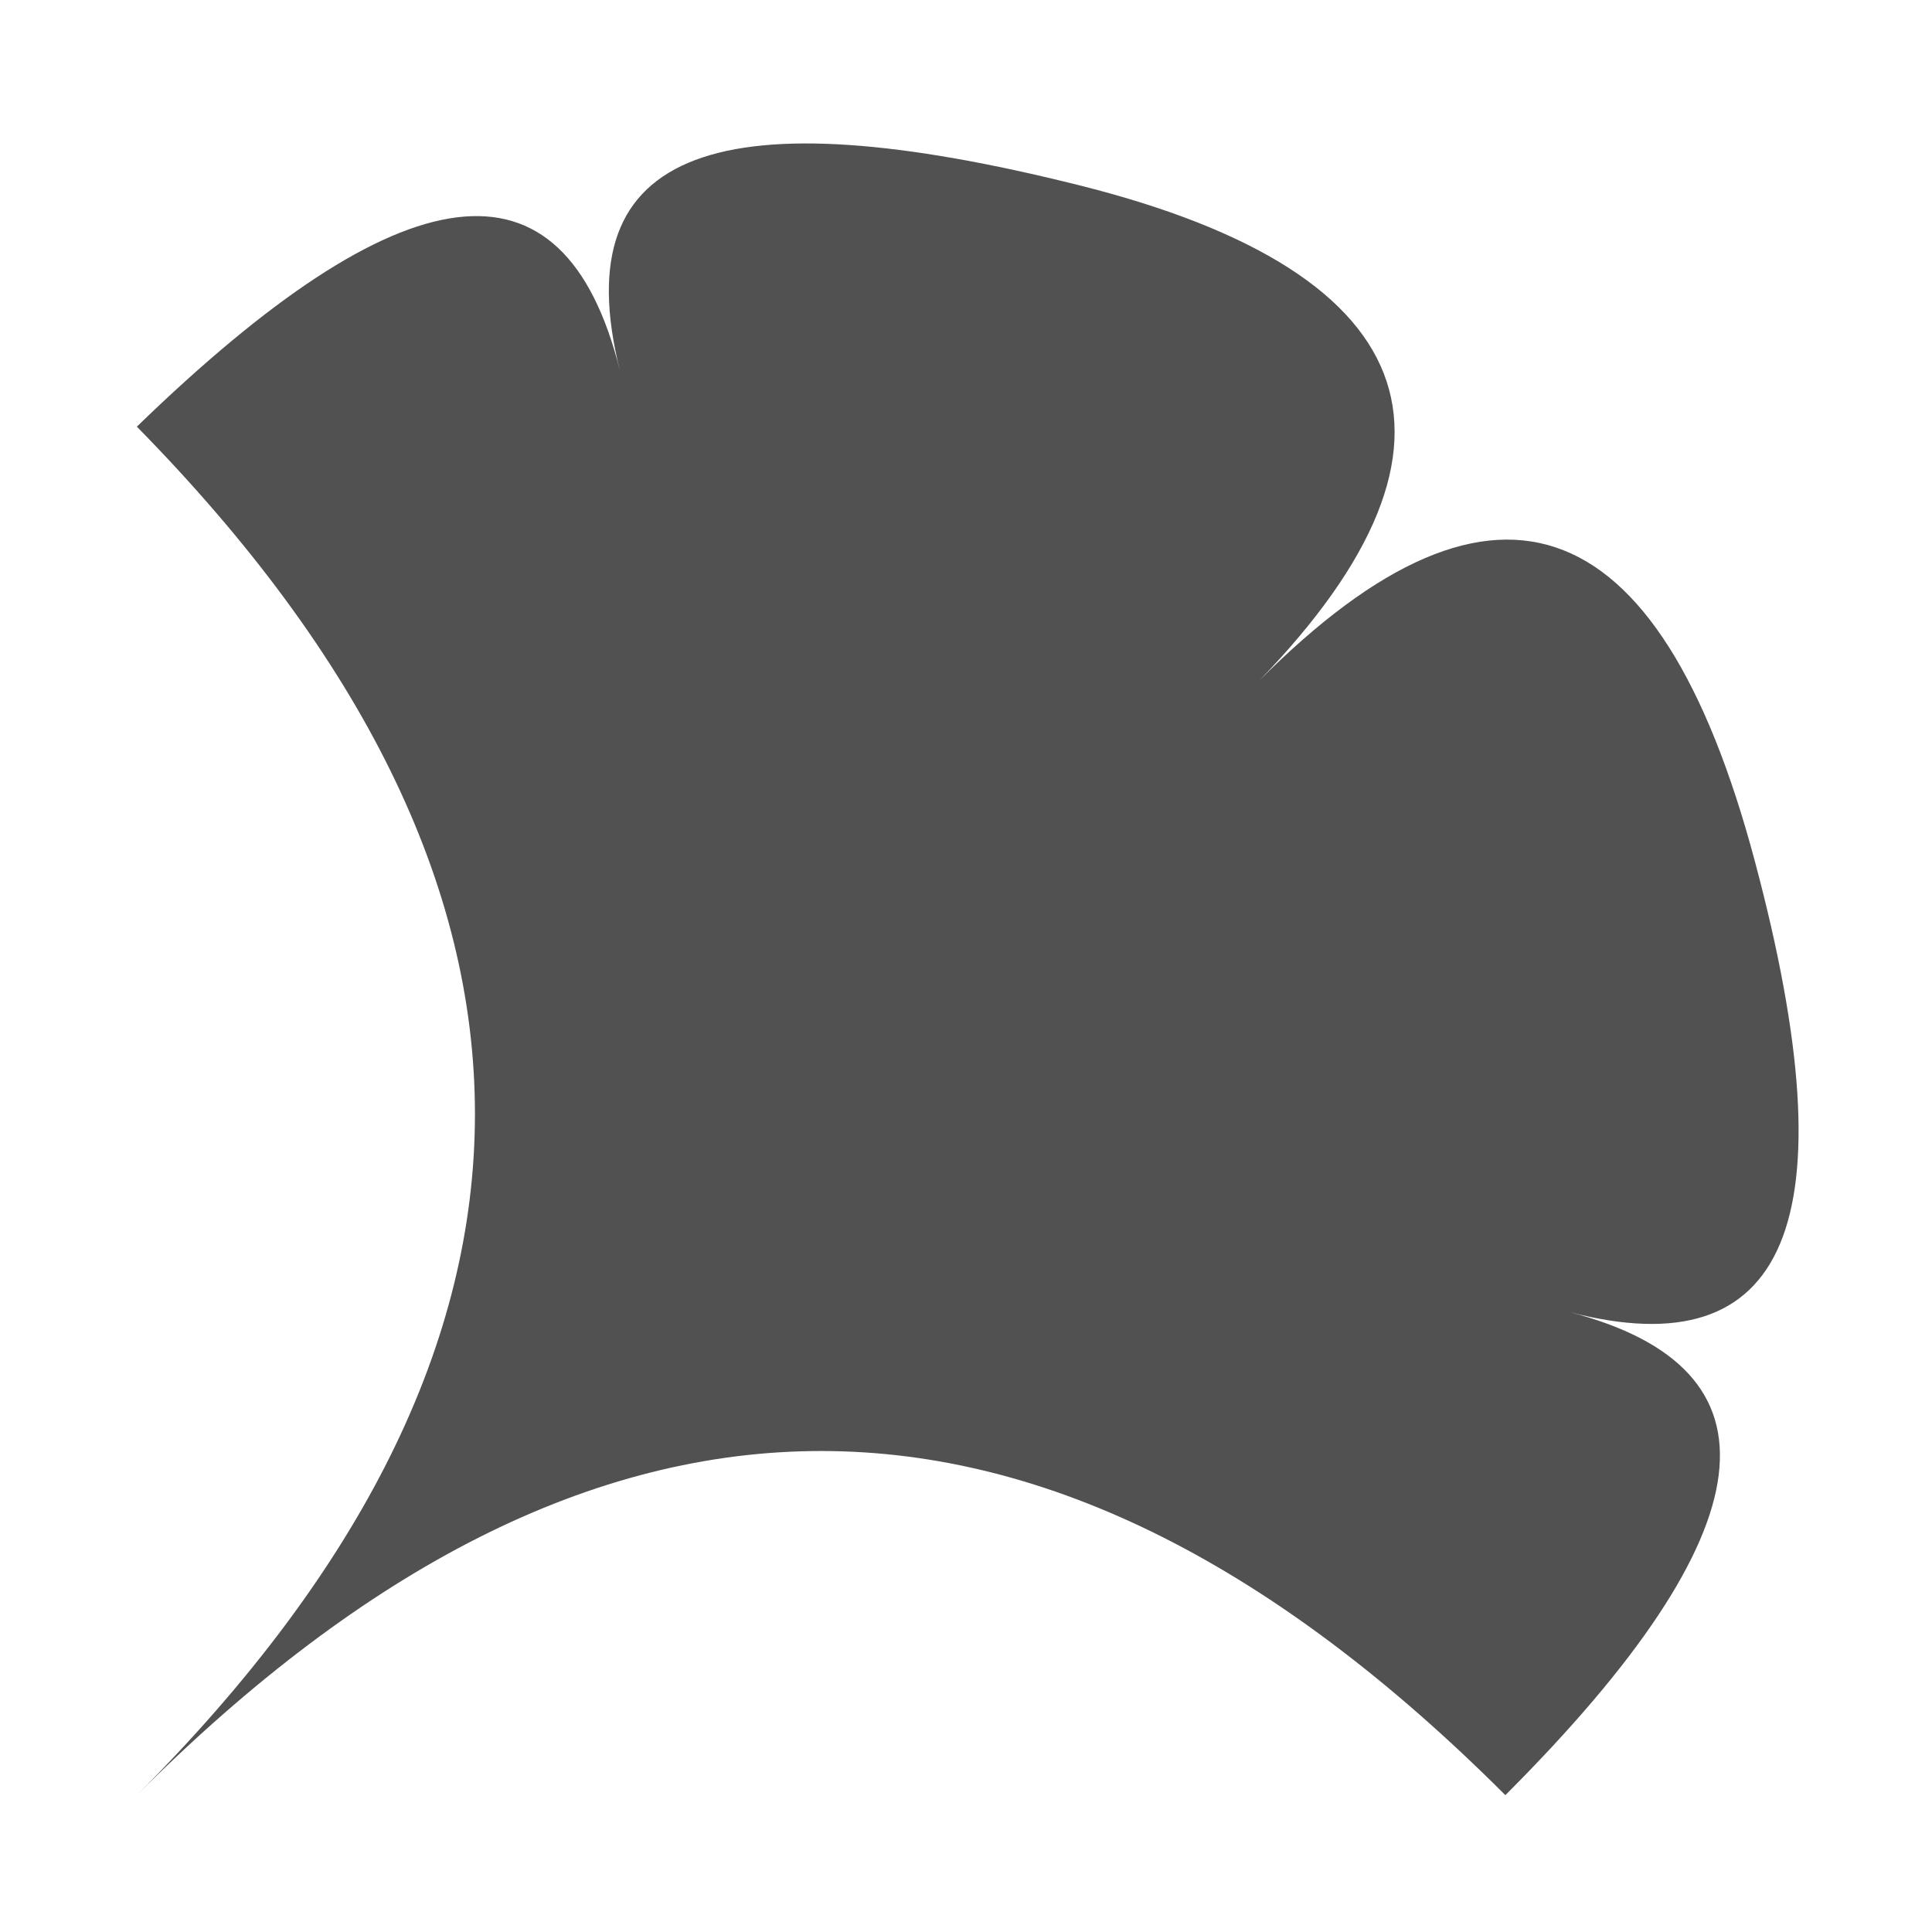
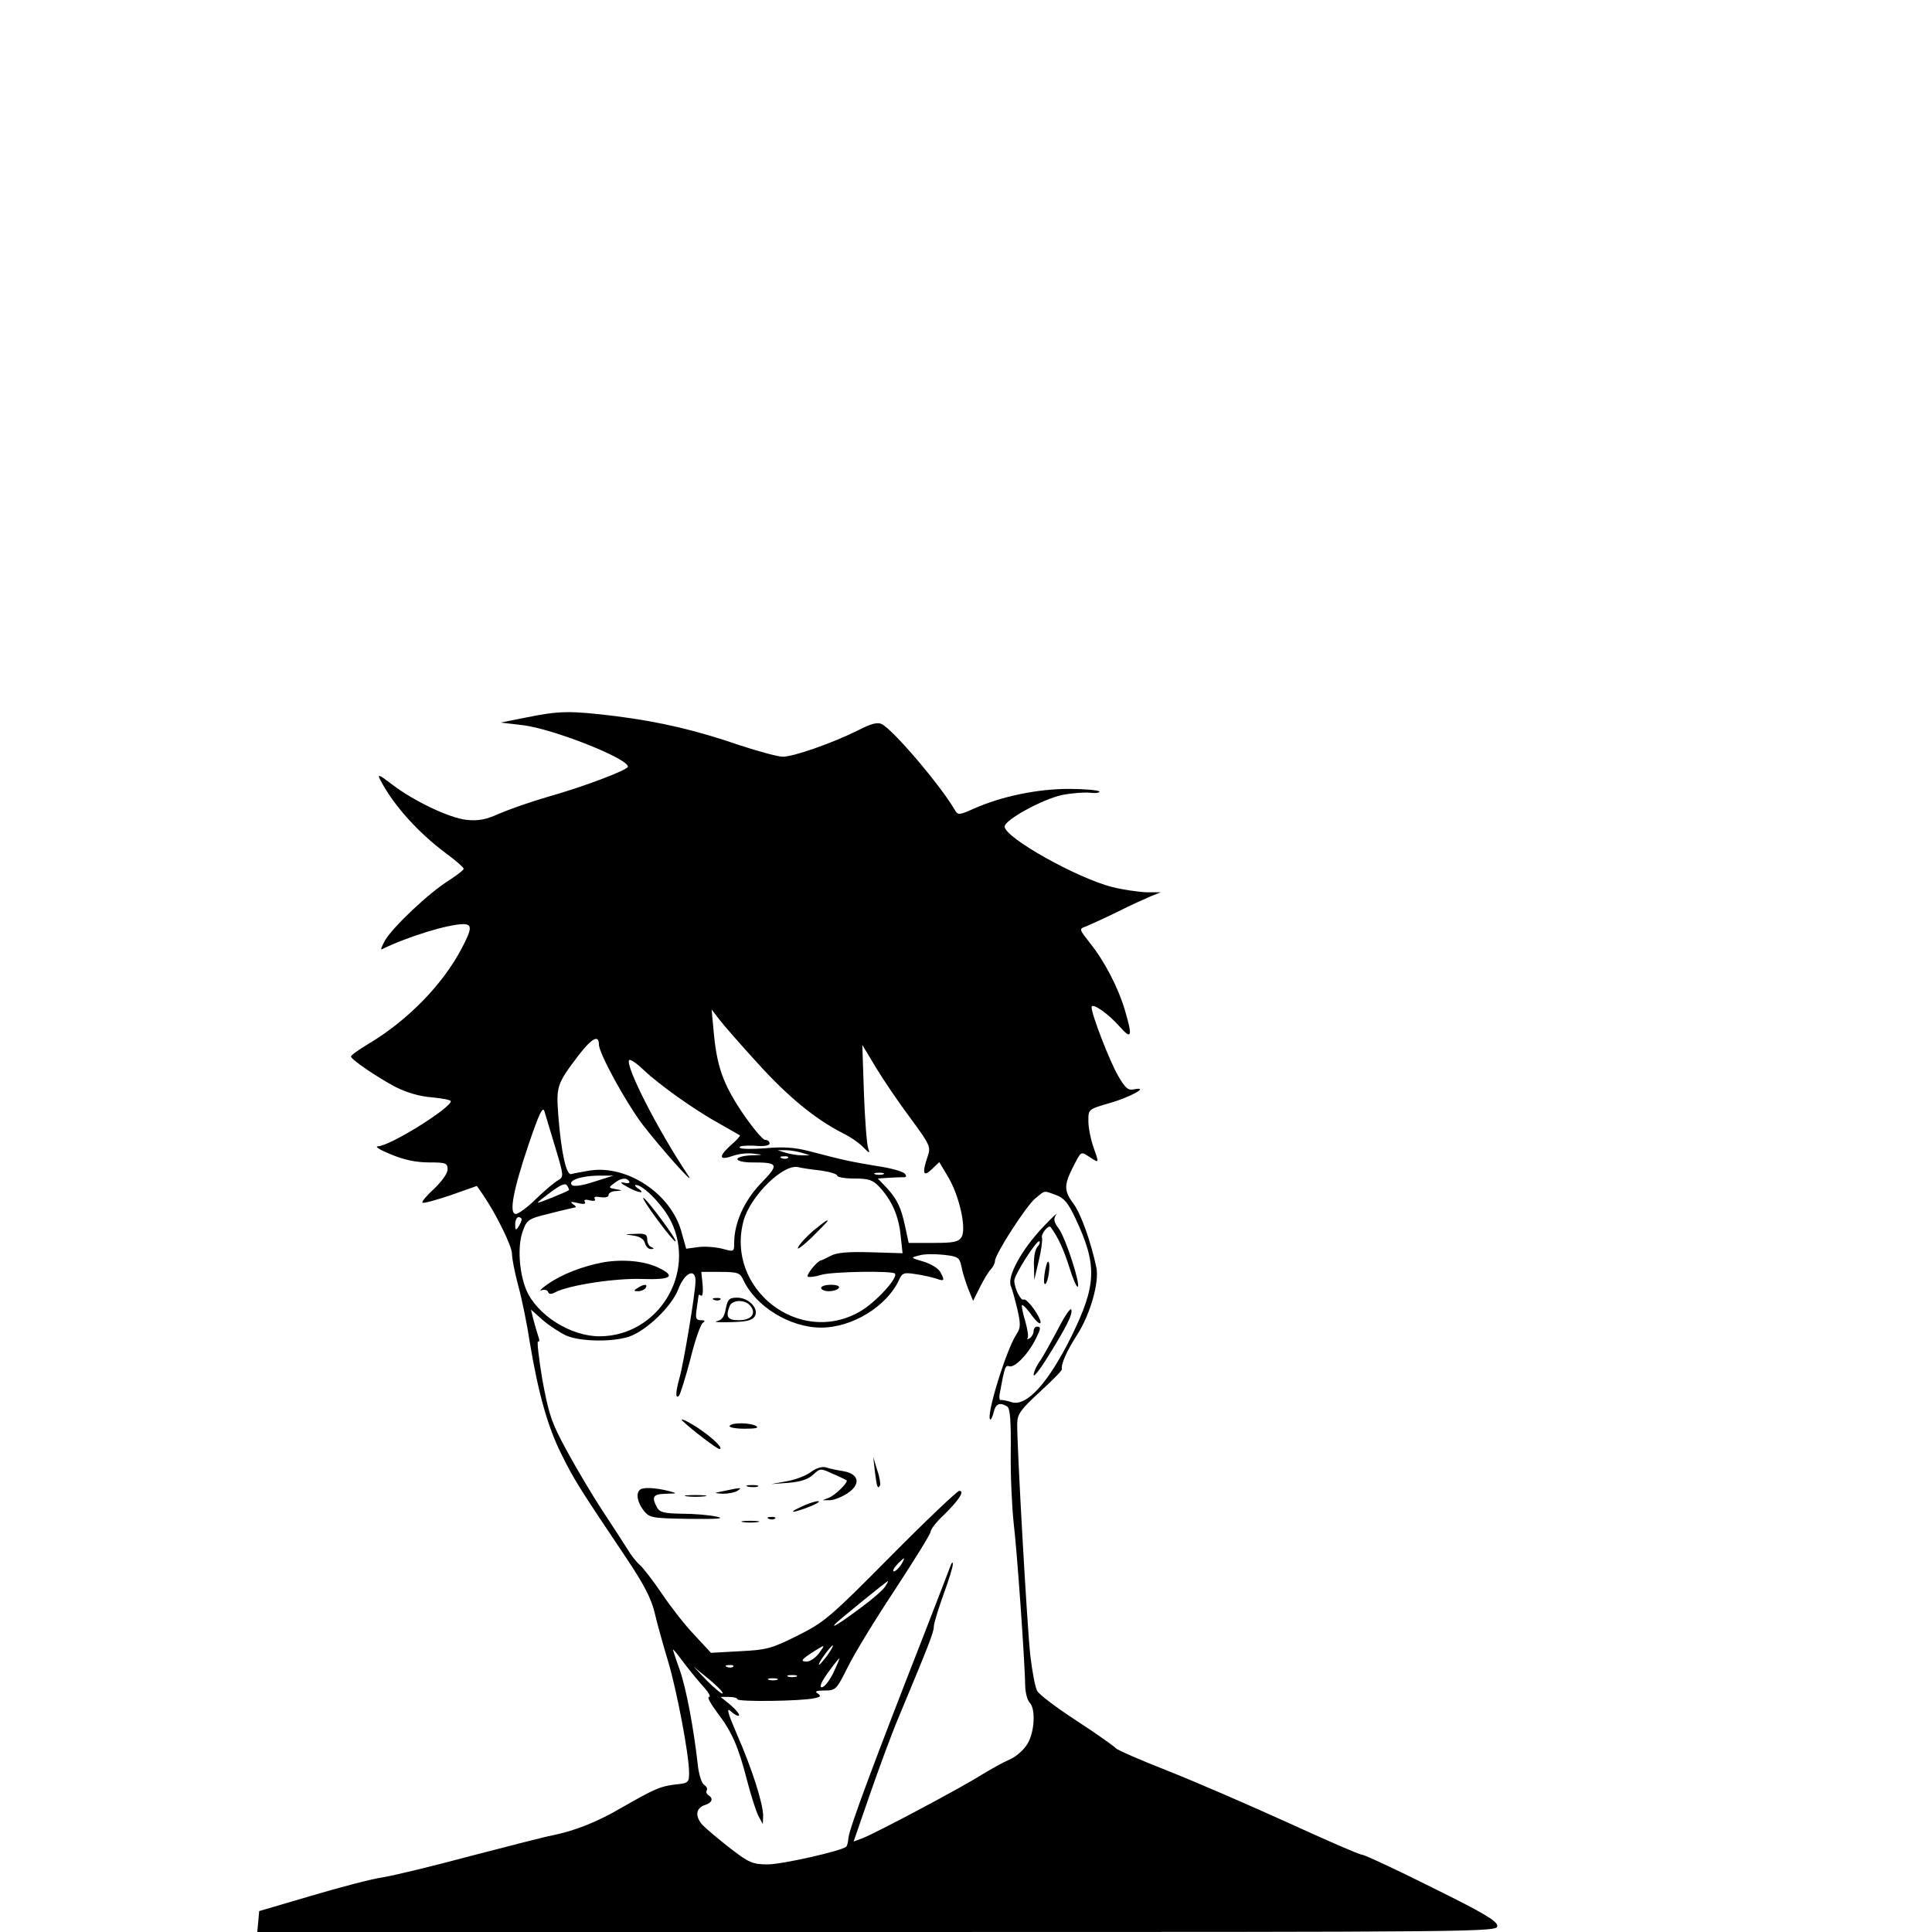
- <svg xmlns="http://www.w3.org/2000/svg" version="1.1" x="0px" y="0px" width="24px" height="24px" viewBox="0 0 24 24">
-   <style type="text/css">
- 	.st0{fill:#515151;}
- </style>
-   <path class="st0" d="M1.7,22.3c5.7-5.7,11.3-5.7,17,0c3.3-3.3,3.5-5.3,0.8-6c2.7,0.7,3.5-1.1,2.3-5.6s-3.3-5.2-6.3-2.1  c3-3,2.3-5.2-2.1-6.3S7,1.8,7.7,4.6C7,1.8,5,2.1,1.7,5.3C7.3,11,7.3,16.7,1.7,22.3" />
+ <svg xmlns="http://www.w3.org/2000/svg" version="1.0" width="600pt" height="600pt" viewBox="0 0 600 600" preserveAspectRatio="xMidYMid meet">
+   <g transform="translate(0,600) scale(0.1,-0.1)" fill="#000000" stroke="none">
+     <path d="M1635 3772 l-80 -16 68 -8 c93 -11 327 -103 327 -129 0 -10 -136 -62 -250 -94 -52 -15 -120 -39 -150 -52 -42 -19 -66 -23 -102 -19 -53 6 -163 58 -232 111 -39 30 -45 32 -35 13 41 -79 118 -164 204 -228 30 -22 55 -44 55 -48 0 -4 -21 -20 -47 -37 -61 -38 -172 -143 -197 -185 -10 -18 -15 -31 -10 -28 82 40 204 77 252 78 29 0 28 -14 -4 -75 -60 -114 -168 -224 -290 -297 -30 -18 -54 -35 -54 -39 0 -9 80 -64 139 -95 36 -18 75 -29 113 -32 32 -3 58 -8 58 -12 0 -21 -190 -140 -227 -140 -10 -1 9 -12 41 -25 40 -17 79 -25 118 -25 53 0 58 -2 58 -22 0 -12 -18 -37 -42 -60 -23 -21 -39 -40 -36 -43 3 -3 42 8 87 23 l82 29 18 -26 c42 -61 91 -161 91 -185 0 -15 9 -60 20 -101 11 -40 27 -118 35 -172 26 -156 55 -262 98 -348 39 -79 52 -100 201 -322 57 -85 79 -128 90 -175 8 -35 27 -101 41 -148 27 -90 65 -290 65 -345 0 -31 -2 -33 -44 -37 -46 -6 -61 -12 -171 -75 -72 -42 -141 -69 -210 -83 -22 -4 -134 -33 -250 -63 -115 -31 -239 -61 -275 -67 -36 -5 -137 -32 -225 -58 l-160 -47 -3 -33 -3 -32 1925 0 c1897 0 1926 0 1926 19 0 15 -44 41 -204 120 -112 56 -209 101 -216 101 -8 0 -111 45 -229 99 -119 54 -287 127 -373 161 -87 34 -160 66 -163 71 -4 5 -57 43 -120 84 -63 41 -119 83 -124 94 -6 10 -15 58 -21 107 -10 87 -42 655 -41 724 1 29 11 43 71 98 38 35 69 66 68 70 -4 14 15 57 48 108 40 63 68 161 59 207 -17 80 -47 165 -70 197 -31 41 -31 59 -4 113 28 54 24 52 54 33 29 -19 29 -20 10 34 -8 23 -15 59 -15 79 0 36 0 36 65 55 64 18 128 53 77 43 -18 -4 -27 3 -49 41 -26 44 -83 191 -83 214 0 16 51 -19 87 -60 37 -42 41 -32 17 49 -21 72 -64 154 -108 209 -35 45 -36 45 -13 53 12 5 56 25 97 45 41 21 89 42 105 49 l30 12 -45 0 c-25 1 -73 8 -105 16 -111 28 -335 154 -335 188 0 21 118 85 178 98 30 6 69 9 87 7 19 -2 31 0 29 4 -3 4 -46 8 -95 8 -97 0 -208 -23 -294 -61 -47 -21 -50 -21 -60 -4 -45 77 -189 246 -226 266 -14 7 -33 2 -76 -20 -79 -39 -198 -81 -232 -81 -15 0 -74 16 -132 35 -140 48 -248 73 -387 91 -141 17 -174 17 -277 -4z m718 -1074 c96 -106 180 -174 264 -217 23 -11 52 -31 64 -44 20 -20 21 -20 15 -2 -4 11 -10 88 -13 170 l-5 150 42 -70 c23 -38 71 -109 107 -157 62 -84 64 -90 54 -119 -18 -53 -14 -66 13 -40 l23 22 28 -47 c35 -59 57 -161 41 -186 -9 -15 -25 -18 -88 -18 l-76 0 -11 51 c-13 61 -25 85 -59 122 l-26 27 30 2 c16 1 37 2 46 2 13 -1 15 3 8 11 -6 7 -45 18 -88 24 -77 13 -95 16 -209 46 -46 12 -83 14 -136 9 -41 -3 -77 -3 -80 2 -3 5 17 7 44 6 31 -3 49 0 49 7 0 6 -6 11 -14 11 -7 0 -39 38 -71 85 -60 90 -79 143 -89 255 l-6 65 23 -30 c12 -16 66 -78 120 -137z m-493 58 c0 -27 83 -178 133 -245 55 -72 172 -204 144 -161 -94 140 -197 343 -183 358 4 3 23 -10 44 -30 49 -47 162 -127 237 -168 33 -19 62 -35 63 -36 2 -1 -11 -16 -30 -32 -38 -35 -35 -47 10 -31 17 6 45 9 64 6 30 -3 29 -4 -9 -5 -24 -1 -43 -6 -43 -12 0 -5 19 -10 43 -10 86 0 88 -5 30 -65 -52 -54 -83 -123 -83 -186 0 -27 -1 -27 -37 -17 -20 5 -54 8 -75 5 l-37 -5 -16 57 c-34 115 -167 203 -282 186 -25 -4 -51 -9 -58 -11 -16 -7 -32 65 -41 180 -7 93 -5 99 63 189 41 53 63 65 63 33z m-135 -321 c26 -86 26 -90 9 -100 -10 -5 -41 -31 -68 -57 -27 -27 -56 -48 -64 -48 -22 0 -9 72 40 217 33 97 44 119 49 101 4 -13 19 -63 34 -113z m765 -15 l25 -8 -25 0 c-14 0 -36 4 -50 8 l-25 8 25 0 c14 0 36 -4 50 -8z m-43 -16 c-3 -3 -12 -4 -19 -1 -8 3 -5 6 6 6 11 1 17 -2 13 -5z m101 -39 c28 -4 52 -11 52 -16 0 -5 24 -9 53 -9 45 0 57 -4 79 -27 38 -42 59 -89 65 -150 l6 -55 -99 3 c-70 2 -106 -1 -124 -11 -14 -7 -27 -14 -30 -14 -12 -2 -48 -46 -41 -51 5 -2 23 0 42 6 34 10 218 13 228 4 12 -12 -61 -92 -110 -119 -188 -107 -416 72 -360 282 21 78 125 180 171 167 8 -2 39 -7 68 -10z m195 -12 c-7 -2 -19 -2 -25 0 -7 3 -2 5 12 5 14 0 19 -2 13 -5z m-898 -23 c-37 -12 -63 -16 -69 -10 -14 14 31 29 84 29 l45 0 -60 -19z m109 1 c4 -5 -4 -7 -16 -4 -15 3 -10 -2 12 -14 34 -19 58 -21 30 -3 -8 6 -10 10 -5 10 23 0 85 -64 109 -113 79 -162 -40 -355 -220 -357 -91 -1 -197 66 -230 145 -22 54 -27 135 -11 180 13 37 17 40 83 56 38 10 74 18 79 19 6 0 3 5 -5 10 -11 8 -7 9 14 4 19 -5 27 -3 22 4 -4 6 2 8 16 4 13 -3 19 -1 15 5 -4 6 3 8 18 5 15 -2 25 0 25 7 0 6 10 12 23 12 22 2 22 2 -1 6 -22 4 -23 5 -5 18 21 17 39 19 47 6z m-187 -27 c-8 -6 -97 -42 -97 -39 0 2 19 17 42 34 30 22 44 28 49 19 5 -7 7 -13 6 -14z m1512 -15 c25 -9 38 -24 61 -73 68 -145 66 -206 -13 -367 -70 -141 -137 -217 -184 -204 -15 5 -31 8 -35 7 -4 -1 -5 6 -4 16 16 87 18 93 30 89 16 -6 57 35 80 80 19 37 20 43 6 43 -5 0 -10 -6 -10 -14 0 -8 -6 -18 -12 -22 -7 -4 -10 -4 -7 0 4 4 0 28 -7 53 -8 26 -12 48 -10 50 2 2 14 -10 26 -26 32 -46 45 -38 14 9 -15 22 -30 37 -35 34 -9 -5 -29 36 -29 59 0 18 71 129 78 122 3 -3 0 -11 -6 -17 -7 -7 -12 -32 -11 -57 l1 -46 14 60 c8 32 12 65 10 71 -4 12 21 42 27 33 24 -33 41 -71 58 -125 11 -36 23 -63 26 -60 9 8 -37 149 -58 179 -17 23 -18 31 -9 45 7 9 -12 -8 -42 -40 -66 -70 -110 -151 -99 -181 5 -12 14 -46 21 -75 10 -45 10 -56 -4 -77 -31 -47 -94 -251 -81 -263 2 -3 7 7 11 22 6 27 19 32 42 18 9 -6 12 -44 11 -143 -1 -74 4 -172 9 -219 10 -79 35 -432 36 -510 1 -19 7 -41 14 -48 19 -20 15 -93 -8 -129 -11 -18 -35 -39 -54 -47 -19 -8 -58 -30 -88 -48 -59 -38 -328 -181 -370 -197 l-27 -10 49 142 c27 78 67 187 90 242 94 225 110 266 110 283 0 10 14 55 30 100 17 46 30 88 29 95 0 7 -3 5 -6 -3 -3 -8 -40 -105 -83 -215 -157 -401 -231 -600 -235 -632 -1 -13 -4 -26 -7 -28 -13 -13 -199 -55 -244 -55 -46 0 -58 5 -115 49 -35 27 -74 60 -87 73 -25 28 -21 54 9 63 21 7 25 20 9 30 -6 4 -8 10 -5 15 3 5 -1 12 -8 17 -8 4 -17 33 -20 63 -13 115 -36 237 -56 294 -12 33 -21 61 -21 63 0 3 16 -17 36 -44 20 -26 48 -60 62 -75 14 -16 20 -28 14 -28 -7 0 5 -21 25 -48 46 -60 66 -106 93 -211 12 -47 28 -96 35 -110 l14 -26 1 26 c0 37 -34 145 -81 252 -30 70 -34 86 -19 72 11 -10 23 -16 25 -13 3 3 -8 17 -25 32 l-32 26 26 0 c14 0 26 -3 26 -7 0 -9 201 -6 239 3 20 4 22 7 10 15 -10 6 -4 9 22 9 35 0 37 3 72 73 20 41 86 149 147 241 60 92 110 172 110 179 0 7 18 31 41 52 47 46 66 75 48 75 -6 0 -102 -91 -213 -203 -189 -191 -206 -205 -290 -247 -80 -40 -96 -44 -178 -48 l-90 -5 -51 55 c-29 30 -74 88 -101 128 -27 40 -58 80 -68 89 -11 9 -29 32 -40 51 -12 19 -47 73 -78 120 -31 47 -80 130 -110 185 -48 88 -56 114 -76 222 -11 67 -17 120 -13 117 5 -3 5 5 0 18 -4 13 -11 36 -15 52 l-7 29 37 -33 c21 -18 54 -39 73 -48 45 -19 144 -20 195 -3 54 19 131 93 152 146 19 52 54 69 54 27 0 -35 -37 -257 -50 -302 -12 -43 -13 -67 -1 -54 4 5 20 56 35 113 14 58 32 109 39 113 8 5 6 8 -6 8 -16 0 -18 6 -13 38 3 20 5 38 6 40 0 2 3 1 8 -2 4 -2 6 13 4 35 l-4 39 59 0 c54 0 61 -3 71 -24 38 -83 145 -149 242 -149 97 0 204 66 242 148 10 22 15 24 52 18 23 -3 51 -10 64 -14 25 -9 27 -6 12 21 -6 11 -29 25 -52 32 -41 12 -41 12 -14 19 16 5 50 5 77 2 44 -5 49 -8 55 -37 3 -17 13 -48 21 -69 l15 -37 21 42 c12 24 27 49 34 56 7 7 13 19 13 26 0 21 99 174 126 195 31 25 24 24 63 10z m-1659 -76 c0 -5 -5 -15 -10 -23 -8 -12 -10 -11 -10 8 0 12 5 22 10 22 6 0 10 -3 10 -7z m1178 -1073 c-7 -11 -17 -20 -22 -20 -5 0 -1 9 9 20 10 11 20 20 22 20 2 0 -2 -9 -9 -20z m-49 -67 c-6 -10 -39 -39 -73 -64 -64 -48 -99 -70 -81 -51 12 12 159 132 163 132 1 0 -3 -8 -9 -17z m-206 -208 c-10 -13 -27 -25 -37 -25 -22 0 -18 6 21 31 37 23 37 23 16 -6z m27 -5 c-12 -16 -24 -30 -26 -30 -3 0 4 14 16 30 12 17 24 30 26 30 3 0 -4 -13 -16 -30z m18 -55 c-12 -25 -28 -45 -36 -45 -8 0 -2 16 19 45 18 25 34 45 36 45 1 0 -7 -20 -19 -45z m-311 19 c-3 -3 -12 -4 -19 -1 -8 3 -5 6 6 6 11 1 17 -2 13 -5z m-33 -83 c-2 -3 -24 15 -47 38 l-42 44 47 -38 c26 -22 45 -41 42 -44z m229 52 c-7 -2 -19 -2 -25 0 -7 3 -2 5 12 5 14 0 19 -2 13 -5z m-60 -10 c-7 -2 -19 -2 -25 0 -7 3 -2 5 12 5 14 0 19 -2 13 -5z" />
+     <path d="M2527 2179 c-20 -17 -42 -40 -48 -52 -7 -12 11 1 40 28 28 28 51 51 51 53 0 5 -7 0 -43 -29z" />
+     <path d="M2550 2000 c0 -5 11 -10 24 -10 14 0 28 5 31 10 4 6 -7 10 -24 10 -17 0 -31 -4 -31 -10z" />
+     <path d="M2043 2210 c28 -38 53 -68 55 -65 5 5 -91 134 -100 135 -4 0 16 -31 45 -70z" />
+     <path d="M1966 2163 c21 -3 34 -11 37 -24 3 -10 11 -19 19 -18 10 0 10 2 1 6 -7 2 -13 13 -13 24 0 16 -7 19 -37 17 -36 -1 -36 -1 -7 -5z" />
+     <path d="M1875 2080 c-65 -12 -130 -37 -174 -68 -20 -14 -28 -22 -19 -19 9 3 18 1 20 -5 3 -8 10 -8 23 -1 42 22 187 44 269 41 90 -3 107 8 51 35 -43 21 -110 27 -170 17z" />
+     <path d="M1980 2000 c-13 -8 -13 -10 2 -10 9 0 20 5 23 10 8 13 -5 13 -25 0z" />
+     <path d="M3246 2056 c-4 -21 -5 -40 -2 -43 7 -8 18 42 14 64 -3 11 -7 3 -12 -21z" />
+     <path d="M2218 1963 c7 -3 16 -2 19 1 4 3 -2 6 -13 5 -11 0 -14 -3 -6 -6z" />
+     <path d="M2254 1936 c-4 -25 -12 -36 -28 -39 -11 -3 8 -4 43 -3 48 1 67 5 75 18 14 23 -18 58 -55 58 -24 0 -29 -5 -35 -34z m76 9 c20 -24 4 -45 -35 -45 -36 0 -42 10 -29 44 8 20 48 21 64 1z" />
+     <path d="M3287 1875 c-20 -38 -45 -83 -56 -100 -12 -16 -21 -37 -21 -45 0 -8 20 17 44 56 59 95 78 133 73 147 -2 7 -20 -19 -40 -58z" />
+     <path d="M2121 1586 c27 -26 106 -86 113 -86 14 0 -15 30 -60 61 -35 24 -69 40 -53 25z" />
+     <path d="M2266 1572 c-3 -5 18 -9 46 -9 32 0 46 2 37 8 -18 11 -76 12 -83 1z" />
+     <path d="M2717 1430 c6 -49 9 -56 16 -43 2 4 -1 26 -9 48 l-12 40 5 -45z" />
+     <path d="M2519 1429 c-14 -11 -47 -24 -75 -29 l-49 -9 54 4 c37 3 61 11 76 25 22 20 23 21 61 3 22 -9 41 -19 43 -20 7 -5 -33 -45 -54 -54 l-20 -8 20 0 c11 -1 35 8 53 19 46 28 42 62 -8 71 -19 3 -44 8 -55 12 -12 3 -30 -2 -46 -14z" />
+     <path d="M2323 1383 c9 -2 23 -2 30 0 6 3 -1 5 -18 5 -16 0 -22 -2 -12 -5z" />
+     <path d="M1987 1373 c-13 -12 -7 -40 12 -64 18 -23 25 -24 142 -26 89 -1 113 1 84 7 -22 5 -70 9 -107 9 -56 1 -69 4 -78 20 -17 33 -12 41 28 42 37 1 37 1 7 9 -40 10 -80 12 -88 3z" />
+     <path d="M2250 1370 c-35 -7 -35 -7 -5 -9 17 0 37 4 45 9 17 11 11 11 -40 0z" />
+     <path d="M2133 1353 c15 -2 39 -2 55 0 15 2 2 4 -28 4 -30 0 -43 -2 -27 -4z" />
+     <path d="M2485 1319 c-22 -10 -29 -16 -15 -13 38 10 87 32 70 32 -8 0 -33 -8 -55 -19z" />
+     <path d="M2388 1283 c7 -3 16 -2 19 1 4 3 -2 6 -13 5 -11 0 -14 -3 -6 -6z" />
+     <path d="M2308 1273 c12 -2 32 -2 45 0 12 2 2 4 -23 4 -25 0 -35 -2 -22 -4z" />
+   </g>
</svg>
